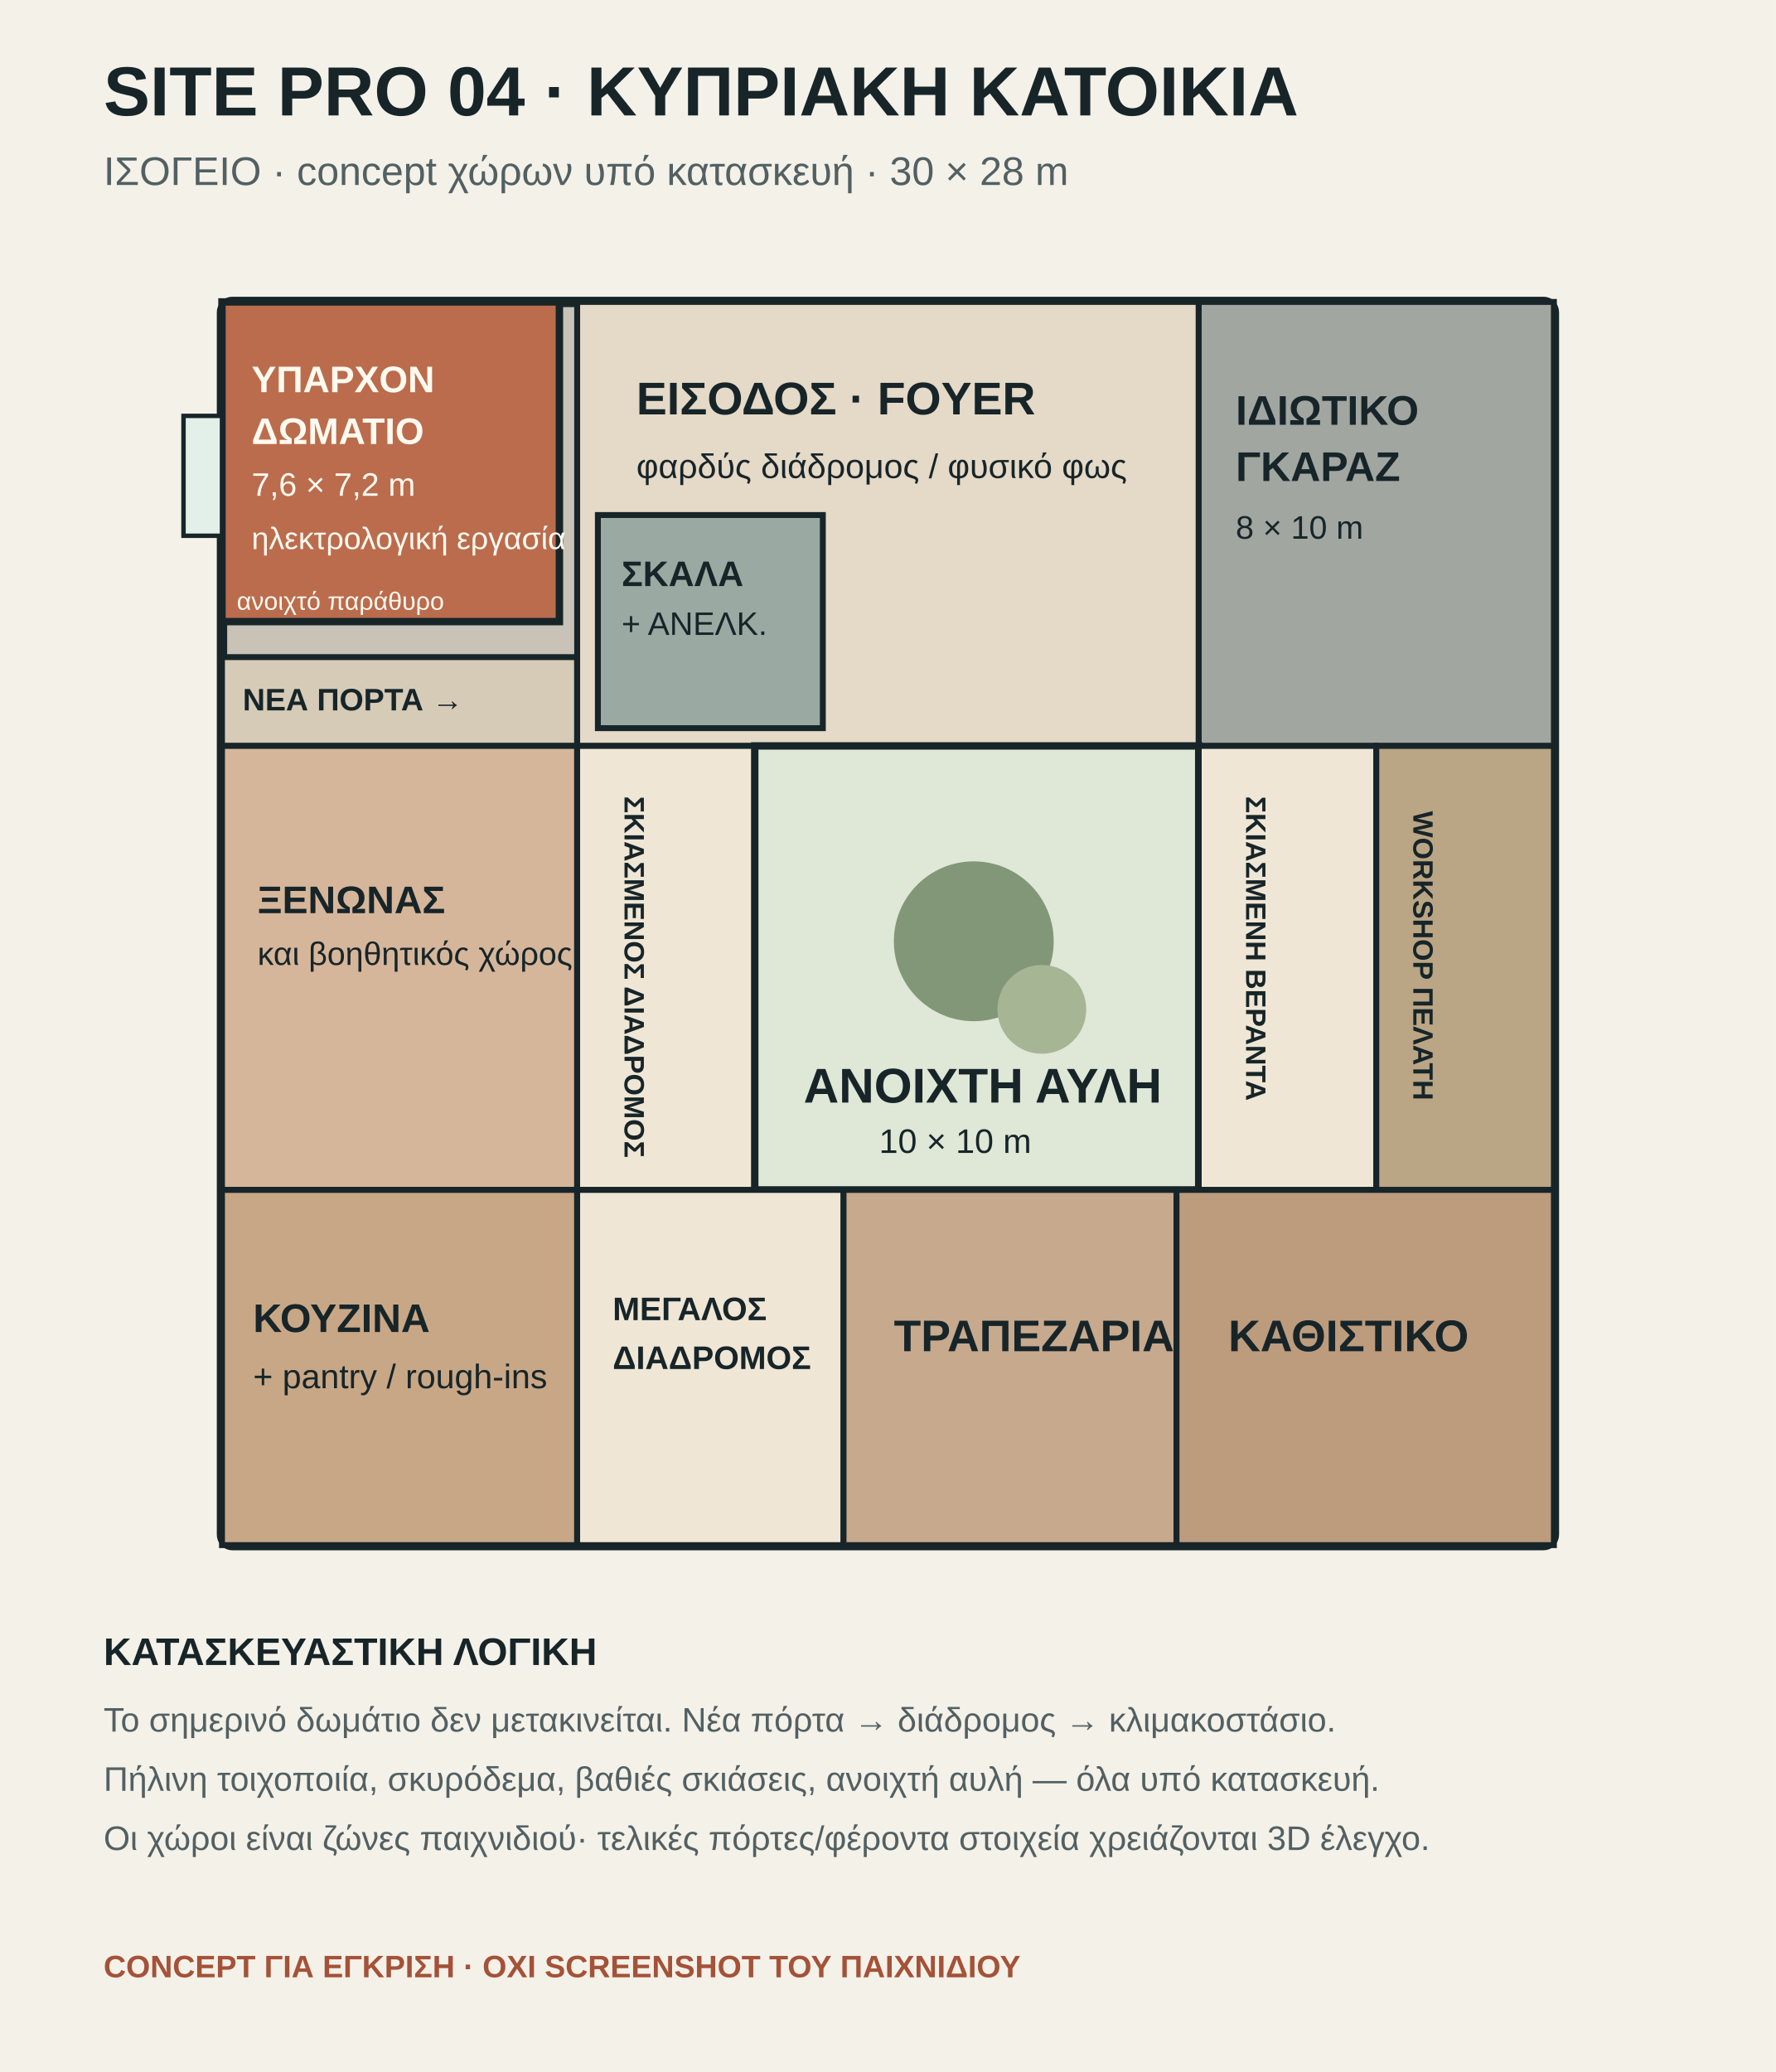
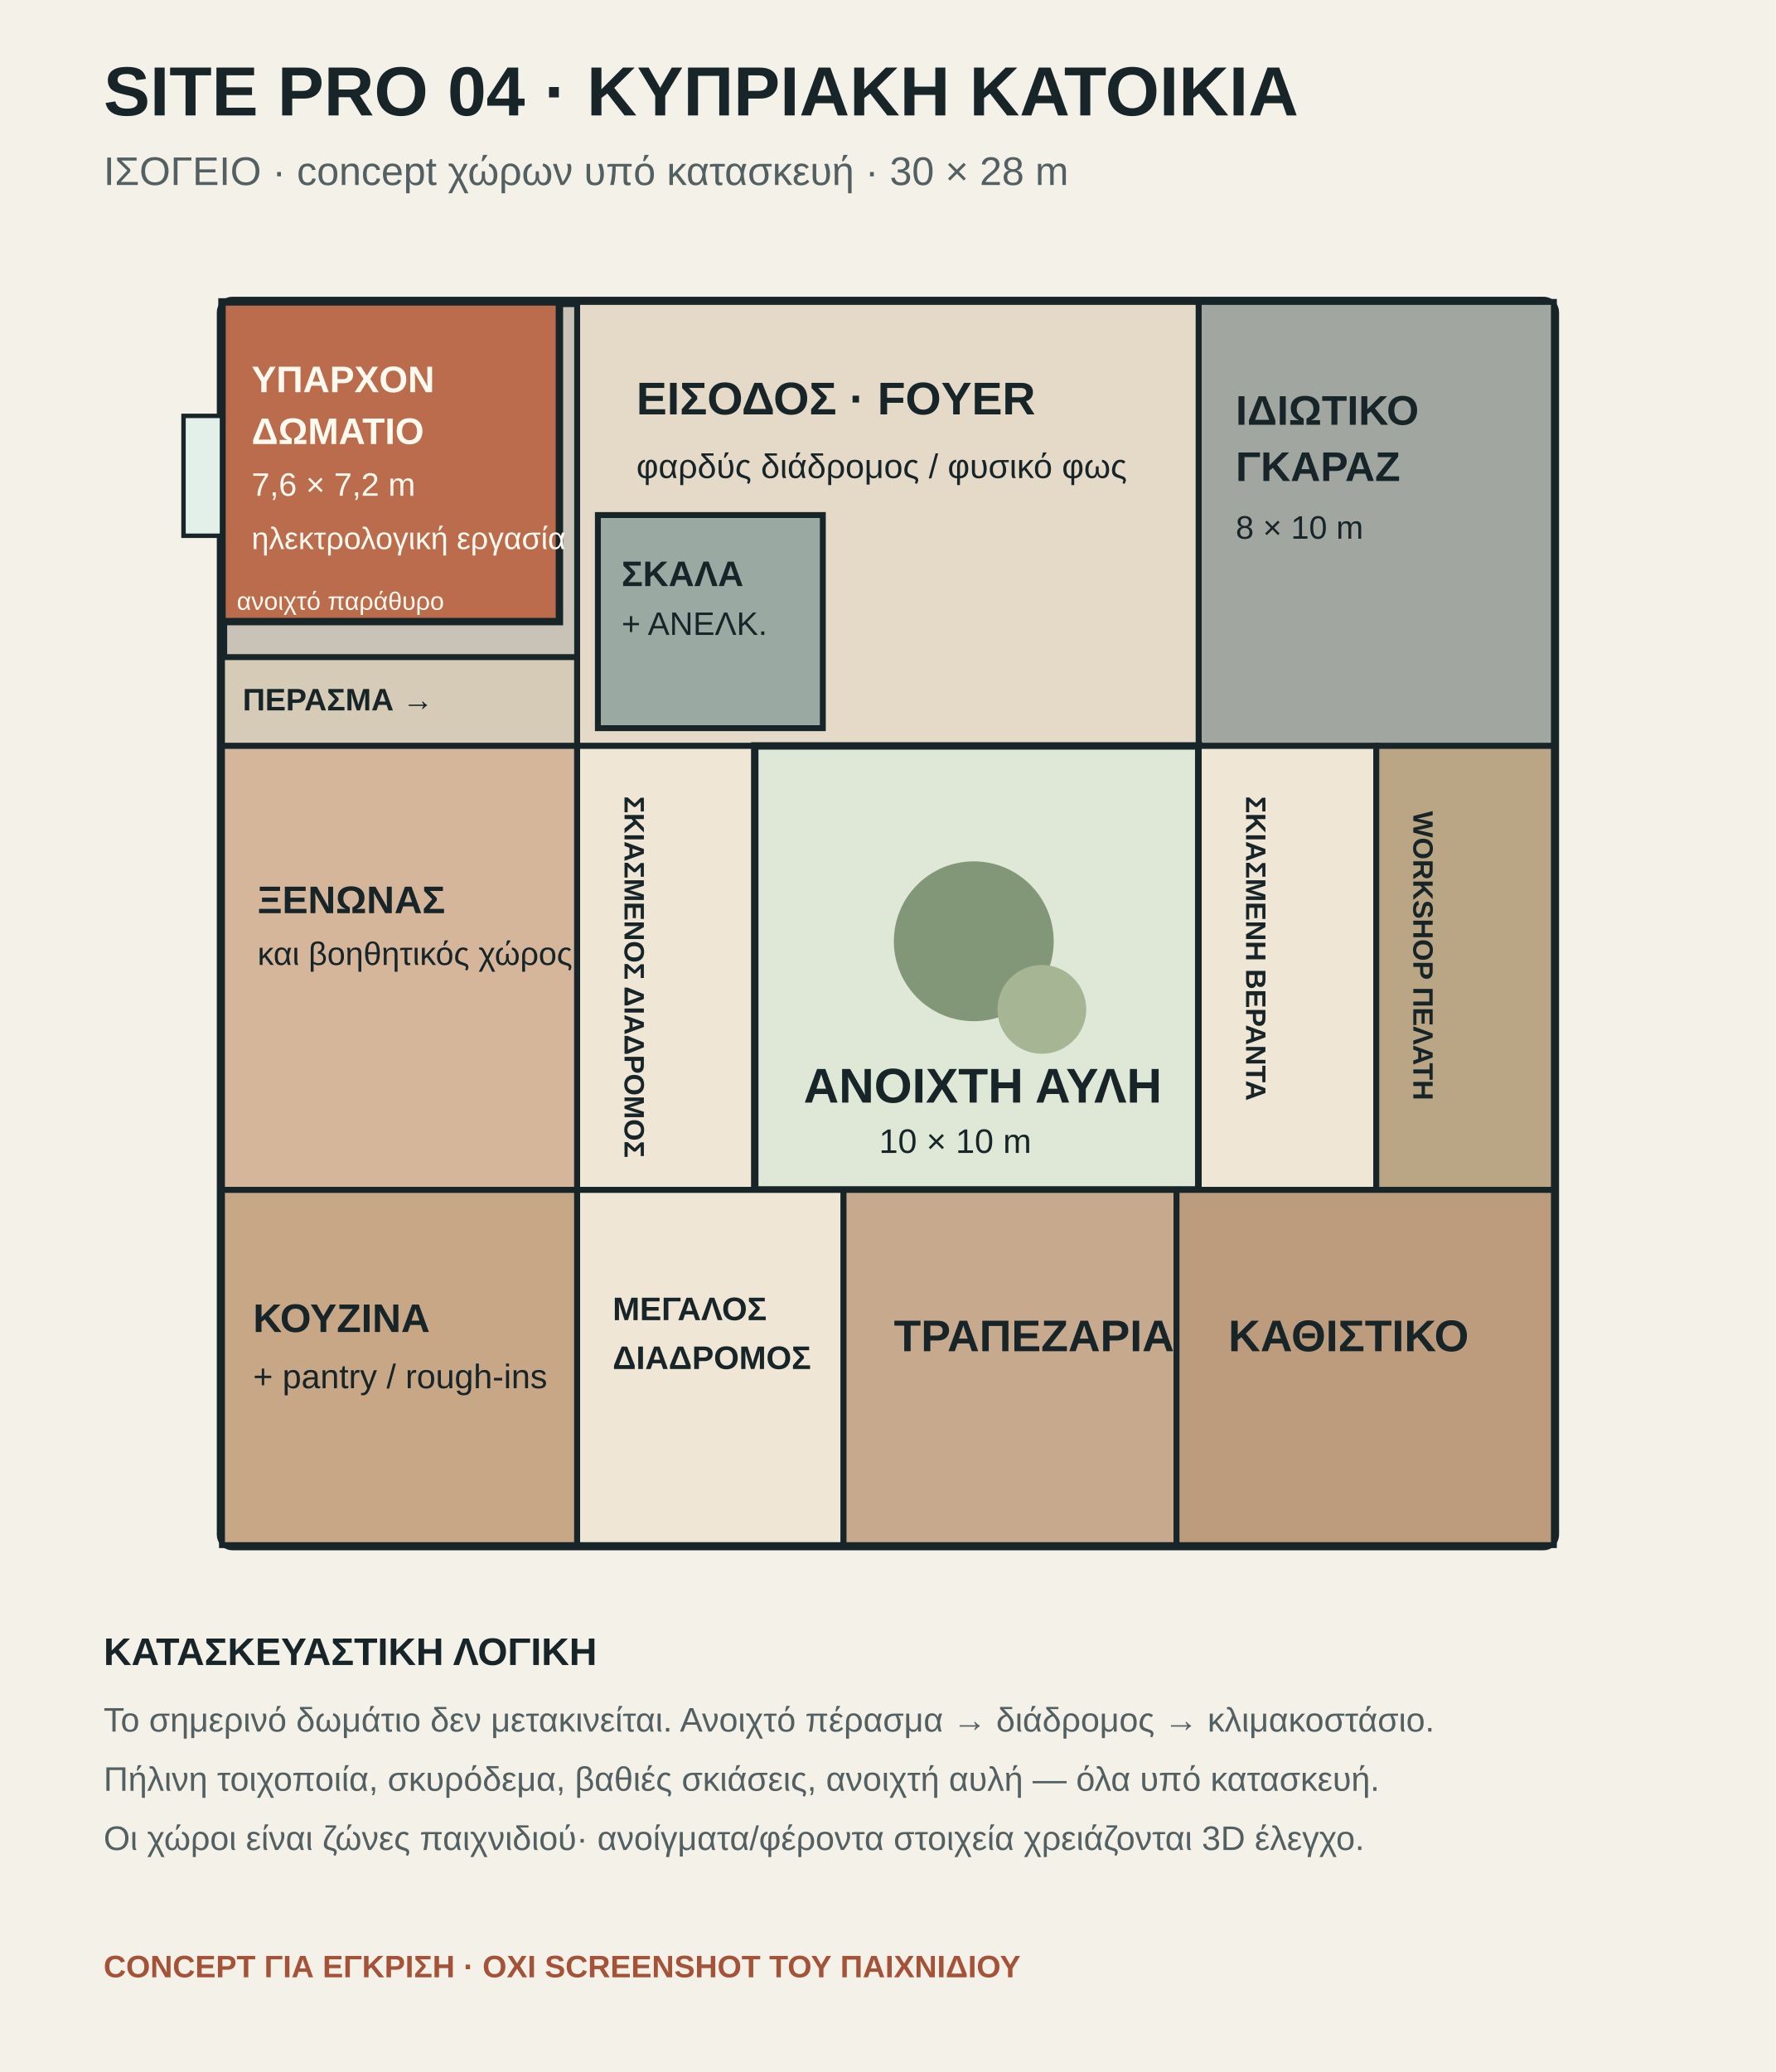
<svg xmlns="http://www.w3.org/2000/svg" width="1200" height="1400" viewBox="0 0 1200 1400">
  <rect width="1200" height="1400" fill="#f4f1e9" />
  <text x="70" y="78" fill="#172529" font-family="Arial,sans-serif" font-size="47" font-weight="700">SITE PRO 04 · ΚΥΠΡΙΑΚΗ ΚΑΤΟΙΚΙΑ</text>
  <text x="70" y="125" fill="#526062" font-family="Arial,sans-serif" font-size="27">ΙΣΟΓΕΙΟ · concept χώρων υπό κατασκευή · 30 × 28 m</text>
  <rect x="150" y="204" width="900" height="840" rx="7" fill="#c8c2b7" stroke="#172529" stroke-width="7" />
  <rect x="150" y="204" width="228" height="216" fill="#bb6c4d" stroke="#172529" stroke-width="5" />
  <text x="170" y="265" fill="#fffaf0" font-family="Arial,sans-serif" font-size="25" font-weight="700">ΥΠΑΡΧΟΝ</text>
  <text x="170" y="300" fill="#fffaf0" font-family="Arial,sans-serif" font-size="25" font-weight="700">ΔΩΜΑΤΙΟ</text>
  <text x="170" y="335" fill="#fffaf0" font-family="Arial,sans-serif" font-size="22">7,6 × 7,2 m</text>
  <text x="170" y="371" fill="#fffaf0" font-family="Arial,sans-serif" font-size="21">ηλεκτρολογική εργασία</text>
  <rect x="124" y="281" width="26" height="81" fill="#e3f0e9" stroke="#172529" stroke-width="3" />
  <text x="160" y="412" fill="#fffaf0" font-family="Arial,sans-serif" font-size="17">ανοιχτό παράθυρο</text>
  <rect x="150" y="444" width="240" height="60" fill="#d6cbb7" stroke="#172529" stroke-width="4" />
-   <text x="164" y="480" fill="#172529" font-family="Arial,sans-serif" font-size="21" font-weight="700">ΝΕΑ ΠΟΡΤΑ →</text>
+   <text x="164" y="480" fill="#172529" font-family="Arial,sans-serif" font-size="21" font-weight="700">ΠΕΡΑΣΜΑ →</text>
  <rect x="150" y="504" width="240" height="300" fill="#d6b69a" stroke="#172529" stroke-width="4" />
  <text x="174" y="617" fill="#172529" font-family="Arial,sans-serif" font-size="26" font-weight="700">ΞΕΝΩΝΑΣ</text>
  <text x="174" y="652" fill="#172529" font-family="Arial,sans-serif" font-size="22">και βοηθητικός χώρος</text>
  <rect x="150" y="804" width="240" height="240" fill="#c8a786" stroke="#172529" stroke-width="4" />
  <text x="171" y="900" fill="#172529" font-family="Arial,sans-serif" font-size="27" font-weight="700">ΚΟΥΖΙΝΑ</text>
  <text x="171" y="938" fill="#172529" font-family="Arial,sans-serif" font-size="23">+ pantry / rough-ins</text>
  <rect x="390" y="204" width="420" height="300" fill="#e5d9c7" stroke="#172529" stroke-width="4" />
  <text x="430" y="280" fill="#172529" font-family="Arial,sans-serif" font-size="31" font-weight="700">ΕΙΣΟΔΟΣ · FOYER</text>
  <text x="430" y="323" fill="#172529" font-family="Arial,sans-serif" font-size="23">φαρδύς διάδρομος / φυσικό φως</text>
  <rect x="404" y="348" width="152" height="144" fill="#9aa9a2" stroke="#172529" stroke-width="4" />
  <text x="420" y="396" fill="#172529" font-family="Arial,sans-serif" font-size="24" font-weight="700">ΣΚΑΛΑ</text>
  <text x="420" y="429" fill="#172529" font-family="Arial,sans-serif" font-size="22">+ ΑΝΕΛΚ.</text>
  <rect x="810" y="204" width="240" height="300" fill="#a1a6a1" stroke="#172529" stroke-width="4" />
  <text x="835" y="287" fill="#172529" font-family="Arial,sans-serif" font-size="28" font-weight="700">ΙΔΙΩΤΙΚΟ</text>
  <text x="835" y="325" fill="#172529" font-family="Arial,sans-serif" font-size="28" font-weight="700">ΓΚΑΡΑΖ</text>
  <text x="835" y="364" fill="#172529" font-family="Arial,sans-serif" font-size="22">8 × 10 m</text>
  <rect x="390" y="504" width="120" height="300" fill="#efe6d5" stroke="#172529" stroke-width="4" />
  <text x="422" y="538" fill="#172529" font-family="Arial,sans-serif" font-size="19" font-weight="700" transform="rotate(90 422 538)">ΣΚΙΑΣΜΕΝΟΣ ΔΙΑΔΡΟΜΟΣ</text>
  <rect x="510" y="504" width="300" height="300" fill="#dfe7d7" stroke="#172529" stroke-width="5" />
  <circle cx="658" cy="636" r="54" fill="#829778" />
  <circle cx="704" cy="682" r="30" fill="#a6b694" />
  <text x="543" y="745" fill="#172529" font-family="Arial,sans-serif" font-size="33" font-weight="700">ΑΝΟΙΧΤΗ ΑΥΛΗ</text>
  <text x="594" y="779" fill="#172529" font-family="Arial,sans-serif" font-size="23">10 × 10 m</text>
  <rect x="810" y="504" width="120" height="300" fill="#efe6d5" stroke="#172529" stroke-width="4" />
  <text x="842" y="538" fill="#172529" font-family="Arial,sans-serif" font-size="19" font-weight="700" transform="rotate(90 842 538)">ΣΚΙΑΣΜΕΝΗ ΒΕΡΑΝΤΑ</text>
  <rect x="930" y="504" width="120" height="300" fill="#baa584" stroke="#172529" stroke-width="4" />
  <text x="955" y="548" fill="#172529" font-family="Arial,sans-serif" font-size="19" font-weight="700" transform="rotate(90 955 548)">WORKSHOP ΠΕΛΑΤΗ</text>
  <rect x="390" y="804" width="180" height="240" fill="#efe6d5" stroke="#172529" stroke-width="4" />
  <text x="414" y="892" fill="#172529" font-family="Arial,sans-serif" font-size="22" font-weight="700">ΜΕΓΑΛΟΣ</text>
  <text x="414" y="925" fill="#172529" font-family="Arial,sans-serif" font-size="22" font-weight="700">ΔΙΑΔΡΟΜΟΣ</text>
  <rect x="570" y="804" width="225" height="240" fill="#c7a98d" stroke="#172529" stroke-width="4" />
  <text x="604" y="913" fill="#172529" font-family="Arial,sans-serif" font-size="30" font-weight="700">ΤΡΑΠΕΖΑΡΙΑ</text>
  <rect x="795" y="804" width="255" height="240" fill="#bd9b7d" stroke="#172529" stroke-width="4" />
  <text x="830" y="913" fill="#172529" font-family="Arial,sans-serif" font-size="30" font-weight="700">ΚΑΘΙΣΤΙΚΟ</text>
  <text x="70" y="1125" fill="#172529" font-family="Arial,sans-serif" font-size="26" font-weight="700">ΚΑΤΑΣΚΕΥΑΣΤΙΚΗ ΛΟΓΙΚΗ</text>
-   <text x="70" y="1170" fill="#526062" font-family="Arial,sans-serif" font-size="23">Το σημερινό δωμάτιο δεν μετακινείται. Νέα πόρτα → διάδρομος → κλιμακοστάσιο.</text>
+   <text x="70" y="1170" fill="#526062" font-family="Arial,sans-serif" font-size="23">Το σημερινό δωμάτιο δεν μετακινείται. Ανοιχτό πέρασμα → διάδρομος → κλιμακοστάσιο.</text>
  <text x="70" y="1210" fill="#526062" font-family="Arial,sans-serif" font-size="23">Πήλινη τοιχοποιία, σκυρόδεμα, βαθιές σκιάσεις, ανοιχτή αυλή — όλα υπό κατασκευή.</text>
-   <text x="70" y="1250" fill="#526062" font-family="Arial,sans-serif" font-size="23">Οι χώροι είναι ζώνες παιχνιδιού· τελικές πόρτες/φέροντα στοιχεία χρειάζονται 3D έλεγχο.</text>
+   <text x="70" y="1250" fill="#526062" font-family="Arial,sans-serif" font-size="23">Οι χώροι είναι ζώνες παιχνιδιού· ανοίγματα/φέροντα στοιχεία χρειάζονται 3D έλεγχο.</text>
  <text x="70" y="1336" fill="#a45238" font-family="Arial,sans-serif" font-size="21" font-weight="700">CONCEPT ΓΙΑ ΕΓΚΡΙΣΗ · ΟΧΙ SCREENSHOT ΤΟΥ ΠΑΙΧΝΙΔΙΟΥ</text>
</svg>
